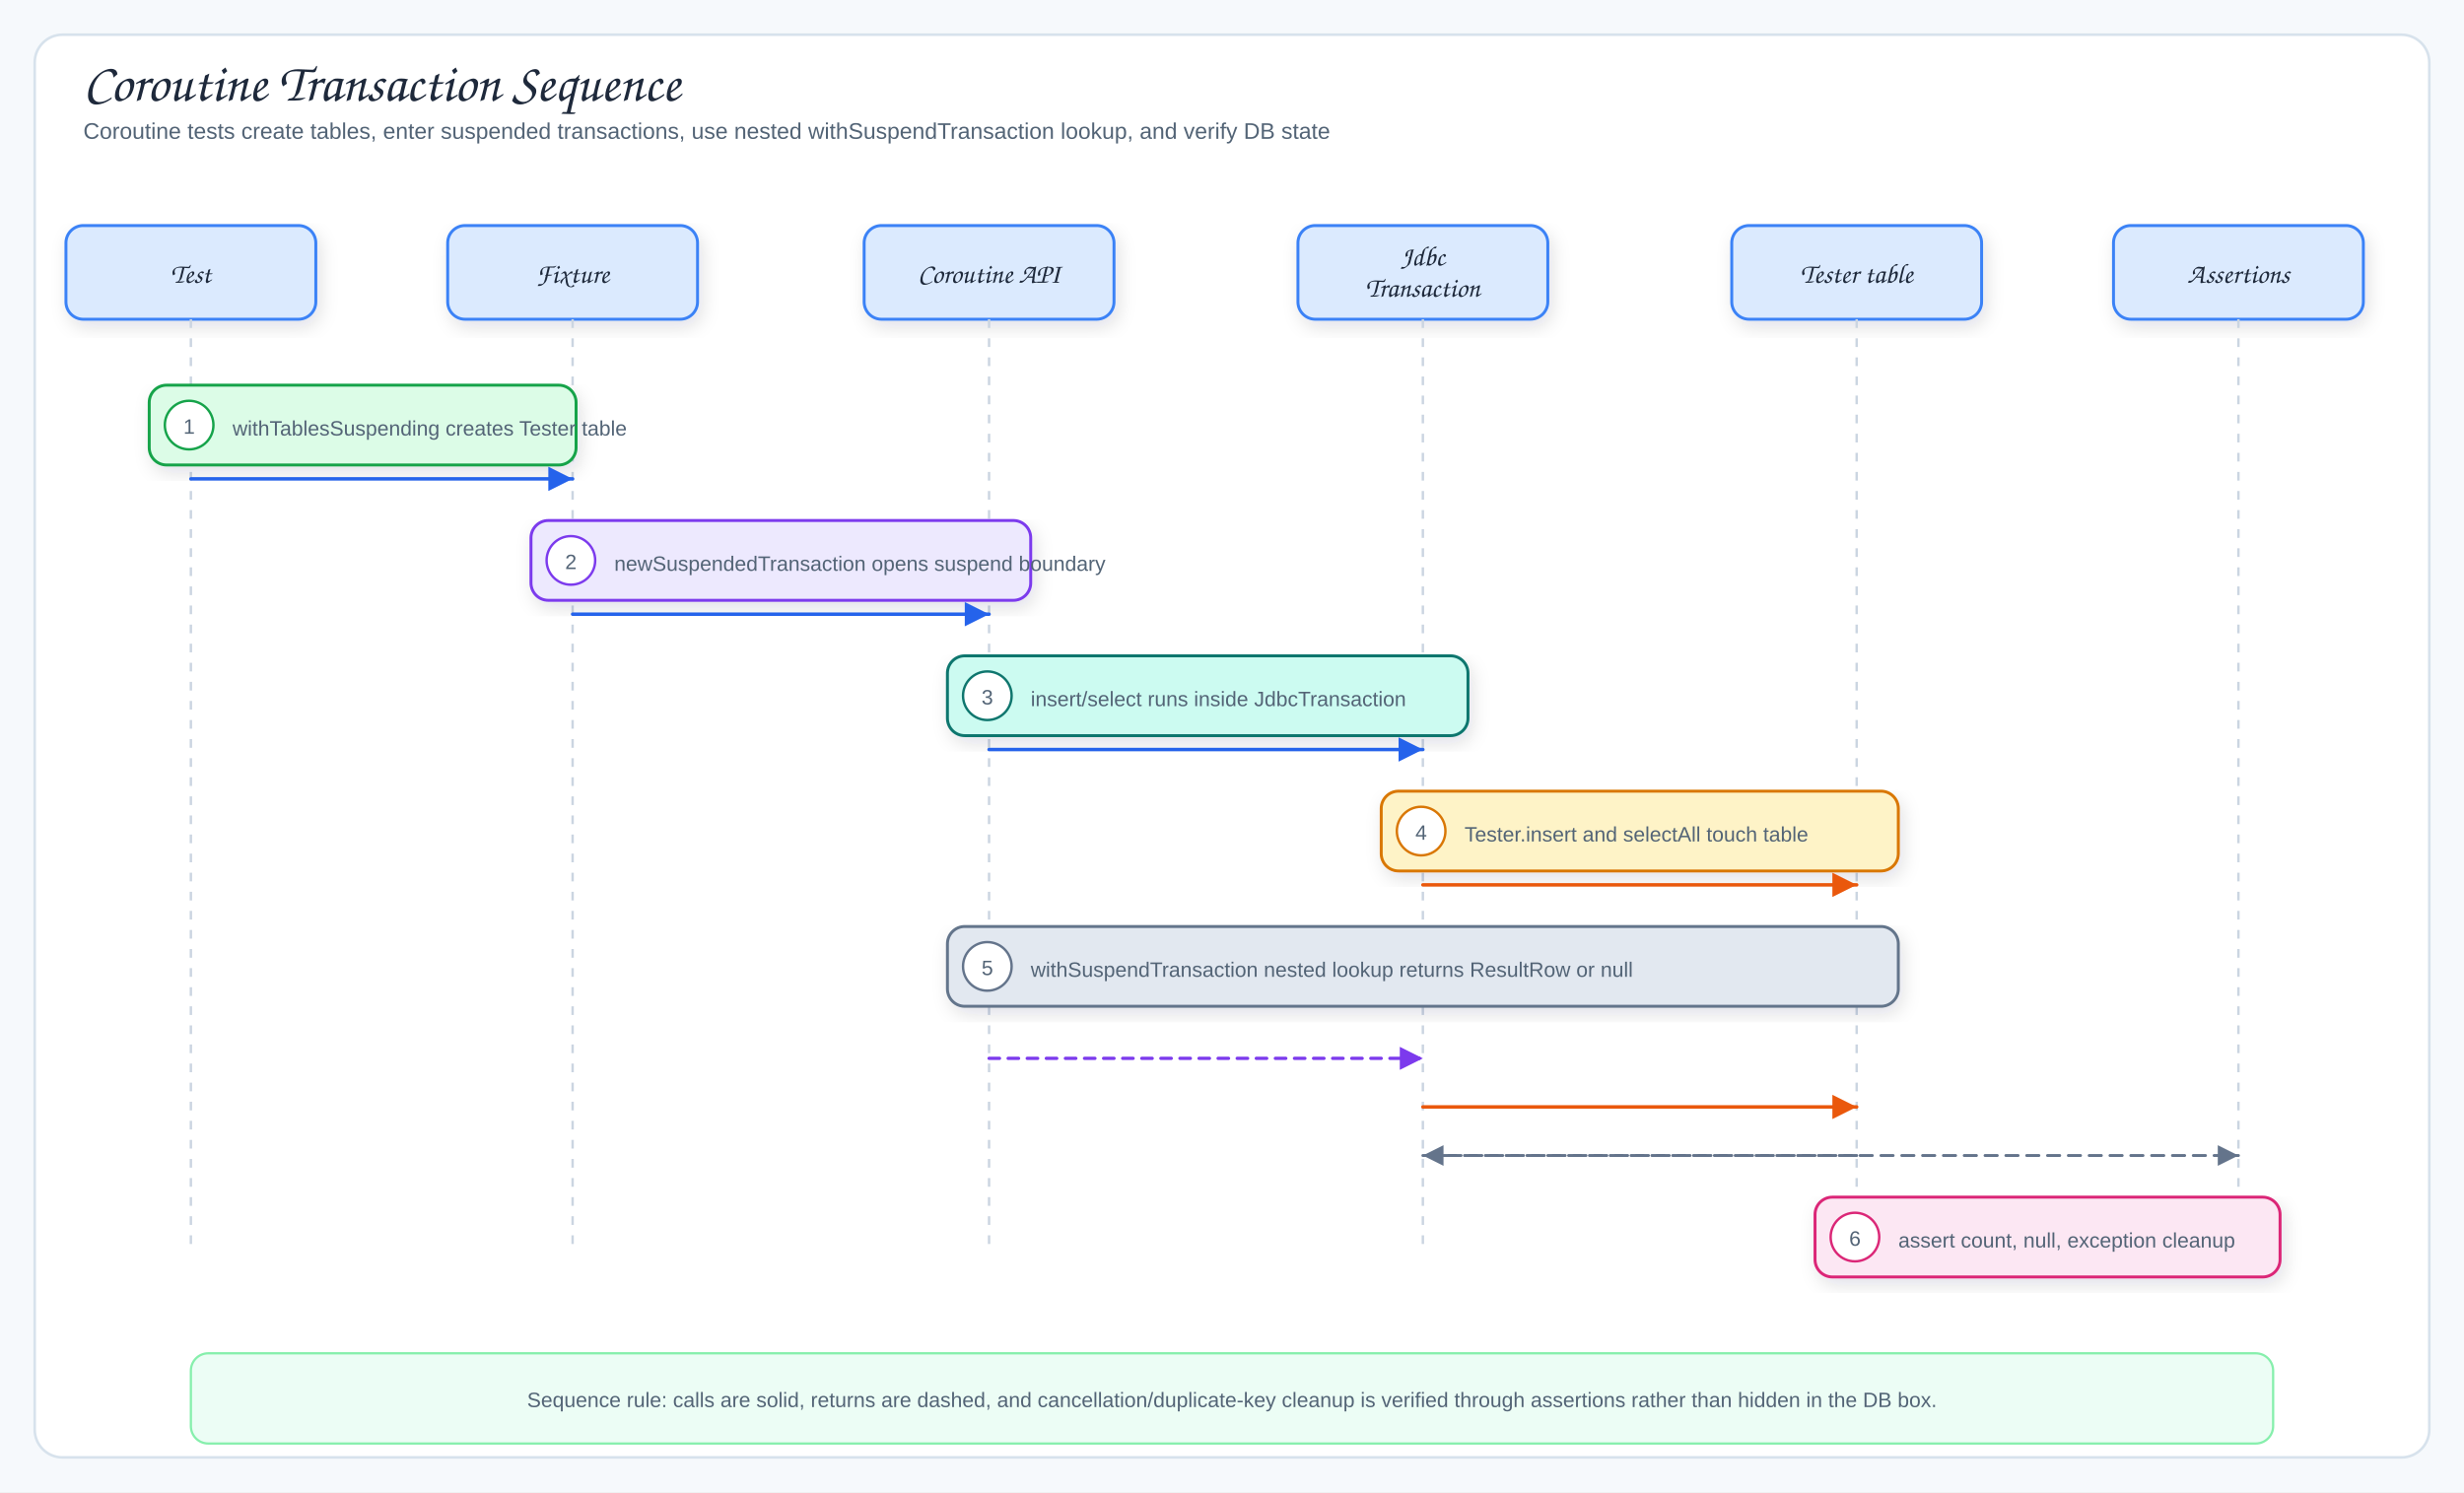
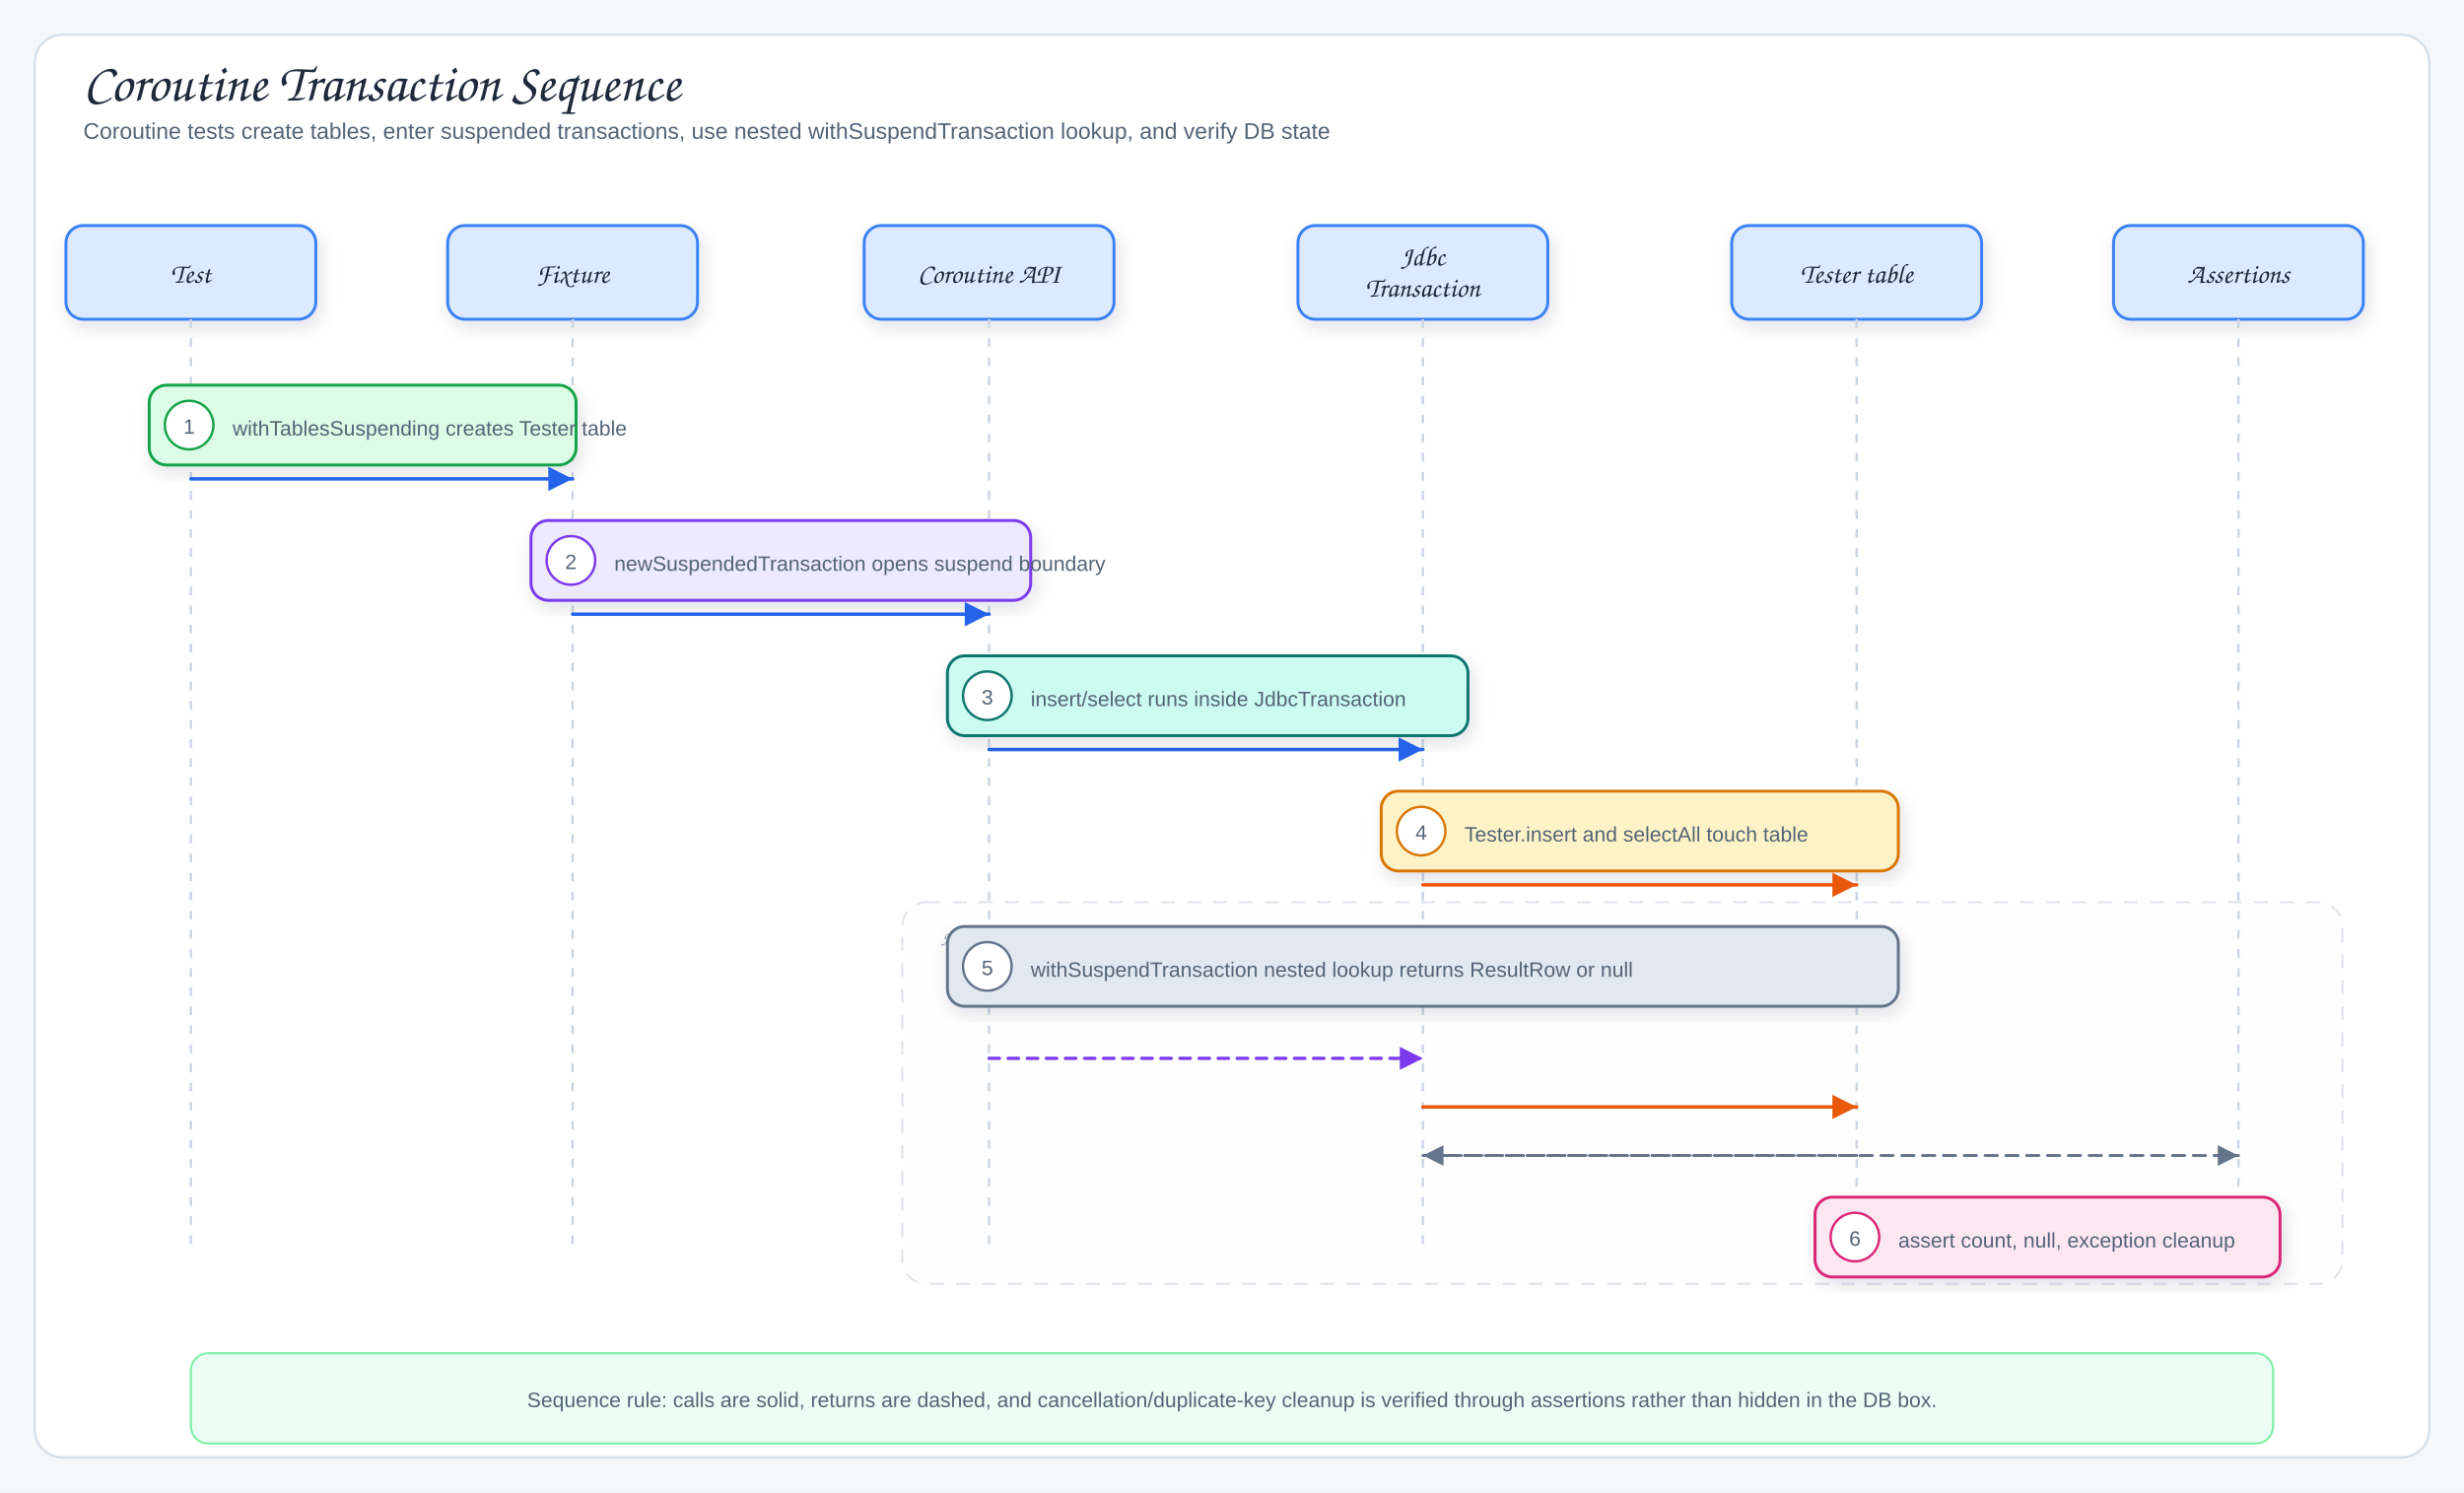
<svg xmlns="http://www.w3.org/2000/svg" viewBox="0 0 1420 860" width="1420" height="860" role="img" aria-label="Coroutine Transaction Sequence">
  <defs>
    <filter id="shadow" x="-10%" y="-10%" width="120%" height="130%">
      <feDropShadow dx="2" dy="4" stdDeviation="5" flood-color="#1f2937" flood-opacity="0.12" />
    </filter>
    <marker id="arrowBlue" markerWidth="9" markerHeight="9" refX="8" refY="4.5" orient="auto">
      <path d="M1,1 L8,4.5 L1,8 Z" fill="#2563eb" />
    </marker>
    <marker id="arrowGreen" markerWidth="9" markerHeight="9" refX="8" refY="4.5" orient="auto">
      <path d="M1,1 L8,4.5 L1,8 Z" fill="#16a34a" />
    </marker>
    <marker id="arrowPink" markerWidth="9" markerHeight="9" refX="8" refY="4.5" orient="auto">
      <path d="M1,1 L8,4.5 L1,8 Z" fill="#db2777" />
    </marker>
    <marker id="arrowOrange" markerWidth="9" markerHeight="9" refX="8" refY="4.5" orient="auto">
      <path d="M1,1 L8,4.5 L1,8 Z" fill="#ea580c" />
    </marker>
    <marker id="arrowPurple" markerWidth="9" markerHeight="9" refX="8" refY="4.5" orient="auto">
      <path d="M1,1 L8,4.5 L1,8 Z" fill="#7c3aed" />
    </marker>
    <marker id="arrowGray" markerWidth="9" markerHeight="9" refX="8" refY="4.5" orient="auto">
      <path d="M1,1 L8,4.5 L1,8 Z" fill="#64748b" />
    </marker>
    <style>
.canvas{fill:#f6f9fc}.frame{fill:#fff;stroke:#d7e2ec;stroke-width:1.5}
.title{font-family:"Architects Daughter","Comic Sans MS",cursive;font-size:31px;fill:#1e293b}
.subtitle,.detail{font-family:"Comic Mono","Comic Sans MS","Comic Sans","Comic Neue",Arial,sans-serif;fill:#536476}
.subtitle{font-size:13px}.detail{font-size:12px}.tiny{font-family:"Comic Mono","Comic Sans MS","Comic Sans","Comic Neue",Arial,sans-serif;font-size:10px;fill:#64748b}
.label{font-family:"Architects Daughter","Comic Sans MS",cursive;font-size:16px;fill:#1e293b}
.panelTitle{font-family:"Architects Daughter","Comic Sans MS",cursive;font-size:12px;letter-spacing:.08em;fill:#94a3b8}
.card{stroke-width:1.7;filter:url(#shadow)}.panel{fill:#f8fafc;stroke:#d7e2ec;stroke-width:1.2}
.arrow{fill:none;stroke:#2563eb;stroke-width:2;stroke-linecap:round;stroke-linejoin:round;marker-end:url(#arrowBlue)}
.mapLine{fill:none;stroke:#16a34a;stroke-width:1.9;stroke-linecap:round;stroke-linejoin:round;marker-end:url(#arrowGreen)}
.codecLine{fill:none;stroke:#db2777;stroke-width:1.9;stroke-linecap:round;stroke-linejoin:round;marker-end:url(#arrowPink)}
.dbUse{fill:none;stroke:#ea580c;stroke-width:2;stroke-linecap:round;stroke-linejoin:round;marker-end:url(#arrowOrange)}
.runtimeUse{fill:none;stroke:#7c3aed;stroke-width:1.9;stroke-dasharray:6 5;stroke-linecap:round;stroke-linejoin:round;marker-end:url(#arrowPurple)}
.returnLine{fill:none;stroke:#64748b;stroke-width:1.7;stroke-dasharray:7 5;stroke-linecap:round;stroke-linejoin:round;marker-end:url(#arrowGray)}
+ .altRegion{fill:#f8fafc;fill-opacity:.055;stroke:#94a3b8;stroke-opacity:.28;stroke-width:1.2;stroke-dasharray:8 7}
.lifeline{stroke:#cbd5e1;stroke-width:1.4;stroke-dasharray:5 6}
</style>
  </defs>
  <rect width="1420" height="860" class="canvas" />
  <rect x="20" y="20" width="1380" height="820" rx="16" class="frame" />
  <text x="48" y="58" class="title">Coroutine Transaction Sequence</text>
  <text x="48" y="80" class="subtitle">Coroutine tests create tables, enter suspended transactions, use nested withSuspendTransaction lookup, and verify DB state</text>
  <rect x="38" y="130" width="144" height="54" rx="10" fill="#dbeafe" stroke="#3b82f6" class="card" />
  <text x="110" y="163" class="label" text-anchor="middle">Test</text>
  <line x1="110" y1="184" x2="110" y2="720" class="lifeline" />
  <rect x="258" y="130" width="144" height="54" rx="10" fill="#dbeafe" stroke="#3b82f6" class="card" />
  <text x="330" y="163" class="label" text-anchor="middle">Fixture</text>
  <line x1="330" y1="184" x2="330" y2="720" class="lifeline" />
  <rect x="498" y="130" width="144" height="54" rx="10" fill="#dbeafe" stroke="#3b82f6" class="card" />
  <text x="570" y="163" class="label" text-anchor="middle">Coroutine API</text>
  <line x1="570" y1="184" x2="570" y2="720" class="lifeline" />
  <rect x="748" y="130" width="144" height="54" rx="10" fill="#dbeafe" stroke="#3b82f6" class="card" />
  <text x="820" y="153" class="label" text-anchor="middle">Jdbc</text>
  <text x="820" y="171" class="label" text-anchor="middle">Transaction</text>
  <line x1="820" y1="184" x2="820" y2="720" class="lifeline" />
  <rect x="998" y="130" width="144" height="54" rx="10" fill="#dbeafe" stroke="#3b82f6" class="card" />
  <text x="1070" y="163" class="label" text-anchor="middle">Tester table</text>
  <line x1="1070" y1="184" x2="1070" y2="720" class="lifeline" />
  <rect x="1218" y="130" width="144" height="54" rx="10" fill="#dbeafe" stroke="#3b82f6" class="card" />
  <text x="1290" y="163" class="label" text-anchor="middle">Assertions</text>
  <line x1="1290" y1="184" x2="1290" y2="720" class="lifeline" />
+   <rect x="520" y="520" width="830" height="220" rx="14" class="altRegion" />
+   <text x="542" y="545" class="panelTitle">ALT: nested lookup / exception cleanup</text>
  <rect x="86" y="222" width="246" height="46" rx="10" fill="#dcfce7" stroke="#16a34a" class="card" />
  <circle cx="109" cy="245" r="14" fill="#fff" stroke="#16a34a" stroke-width="1.4" />
  <text x="109" y="250" class="detail" text-anchor="middle">1</text>
  <text x="134" y="251" class="detail">withTablesSuspending creates Tester table</text>
  <path d="M110,276 L330,276" class="arrow" />
  <rect x="306" y="300" width="288" height="46" rx="10" fill="#ede9fe" stroke="#7c3aed" class="card" />
  <circle cx="329" cy="323" r="14" fill="#fff" stroke="#7c3aed" stroke-width="1.4" />
  <text x="329" y="328" class="detail" text-anchor="middle">2</text>
  <text x="354" y="329" class="detail">newSuspendedTransaction opens suspend boundary</text>
  <path d="M330,354 L570,354" class="arrow" />
  <rect x="546" y="378" width="300" height="46" rx="10" fill="#ccfbf1" stroke="#0f766e" class="card" />
  <circle cx="569" cy="401" r="14" fill="#fff" stroke="#0f766e" stroke-width="1.4" />
  <text x="569" y="406" class="detail" text-anchor="middle">3</text>
  <text x="594" y="407" class="detail">insert/select runs inside JdbcTransaction</text>
  <path d="M570,432 L820,432" class="arrow" />
  <rect x="796" y="456" width="298" height="46" rx="10" fill="#fef3c7" stroke="#d97706" class="card" />
  <circle cx="819" cy="479" r="14" fill="#fff" stroke="#d97706" stroke-width="1.4" />
  <text x="819" y="484" class="detail" text-anchor="middle">4</text>
  <text x="844" y="485" class="detail">Tester.insert and selectAll touch table</text>
  <path d="M820,510 L1070,510" class="dbUse" />
  <rect x="546" y="534" width="548" height="46" rx="10" fill="#e2e8f0" stroke="#64748b" class="card" />
  <circle cx="569" cy="557" r="14" fill="#fff" stroke="#64748b" stroke-width="1.4" />
  <text x="569" y="562" class="detail" text-anchor="middle">5</text>
  <text x="594" y="563" class="detail">withSuspendTransaction nested lookup returns ResultRow or null</text>
  <path d="M570,610 L820,610" class="runtimeUse" />
  <path d="M820,638 L1070,638" class="dbUse" />
  <path d="M1070,666 L820,666" class="returnLine" />
  <path d="M820,666 L1290,666" class="returnLine" />
  <rect x="1046" y="690" width="268" height="46" rx="10" fill="#fce7f3" stroke="#db2777" class="card" />
  <circle cx="1069" cy="713" r="14" fill="#fff" stroke="#db2777" stroke-width="1.4" />
  <text x="1069" y="718" class="detail" text-anchor="middle">6</text>
  <text x="1094" y="719" class="detail">assert count, null, exception cleanup</text>
  <rect x="110" y="780" width="1200" height="52" rx="10" fill="#ecfdf5" stroke="#86efac" stroke-width="1.3" />
  <text x="710" y="811" class="detail" text-anchor="middle">Sequence rule: calls are solid, returns are dashed, and cancellation/duplicate-key cleanup is verified through assertions rather than hidden in the DB box.</text>
</svg>
